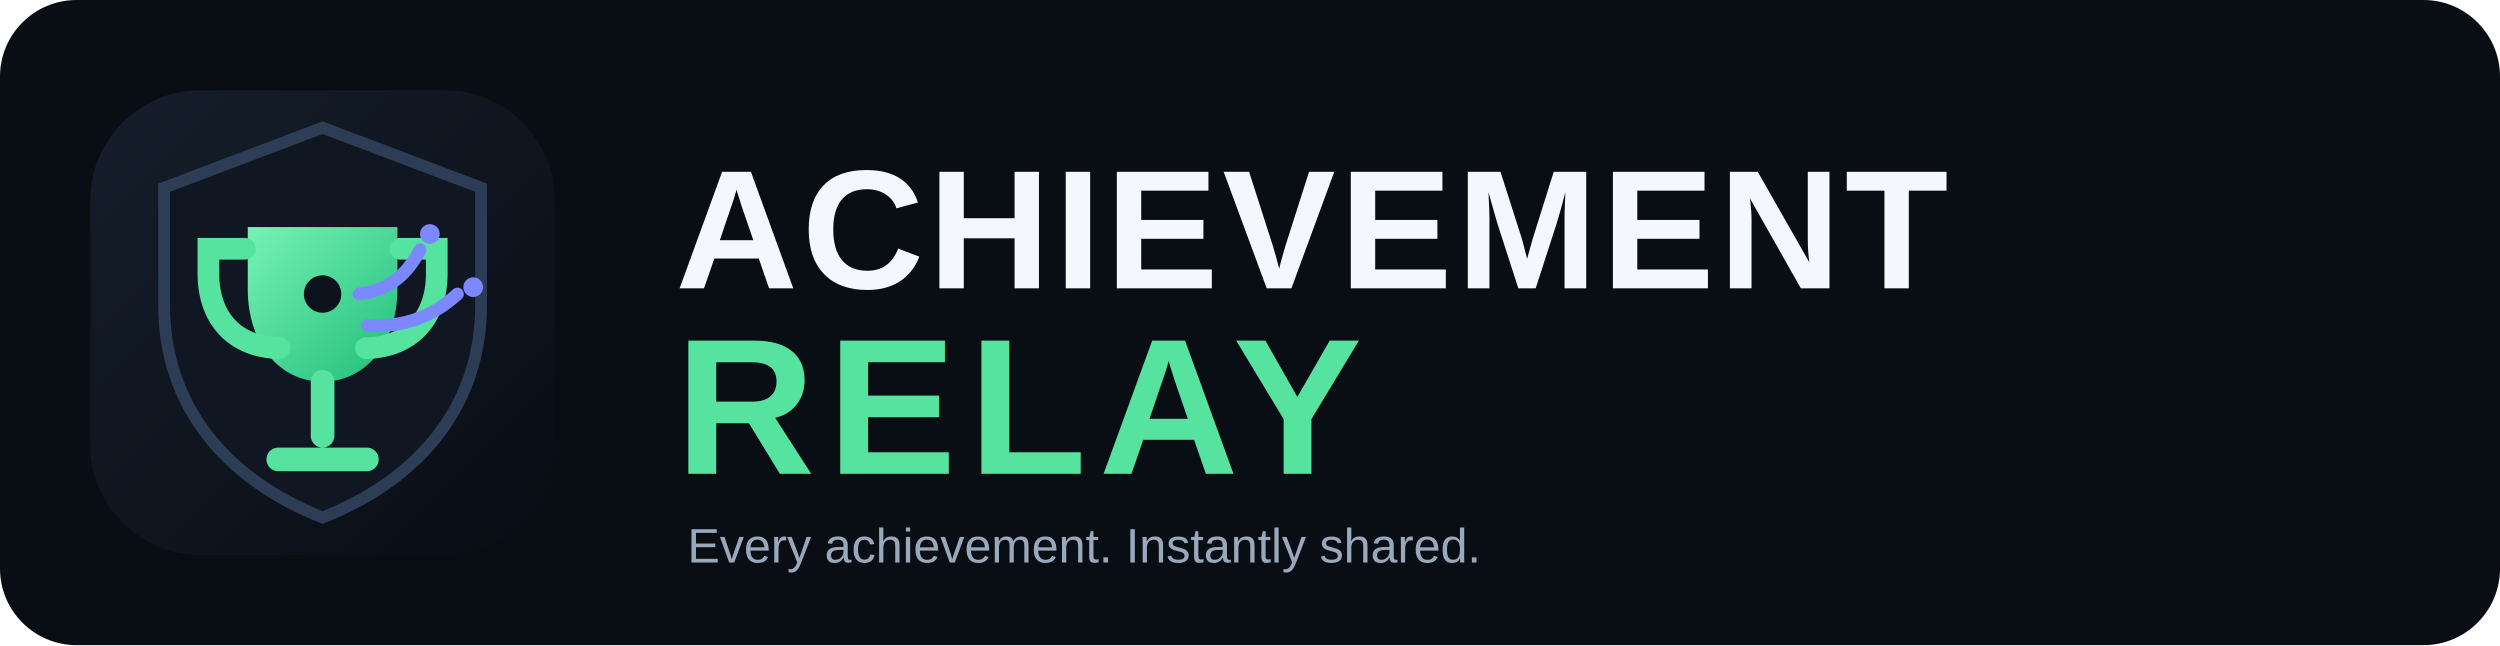
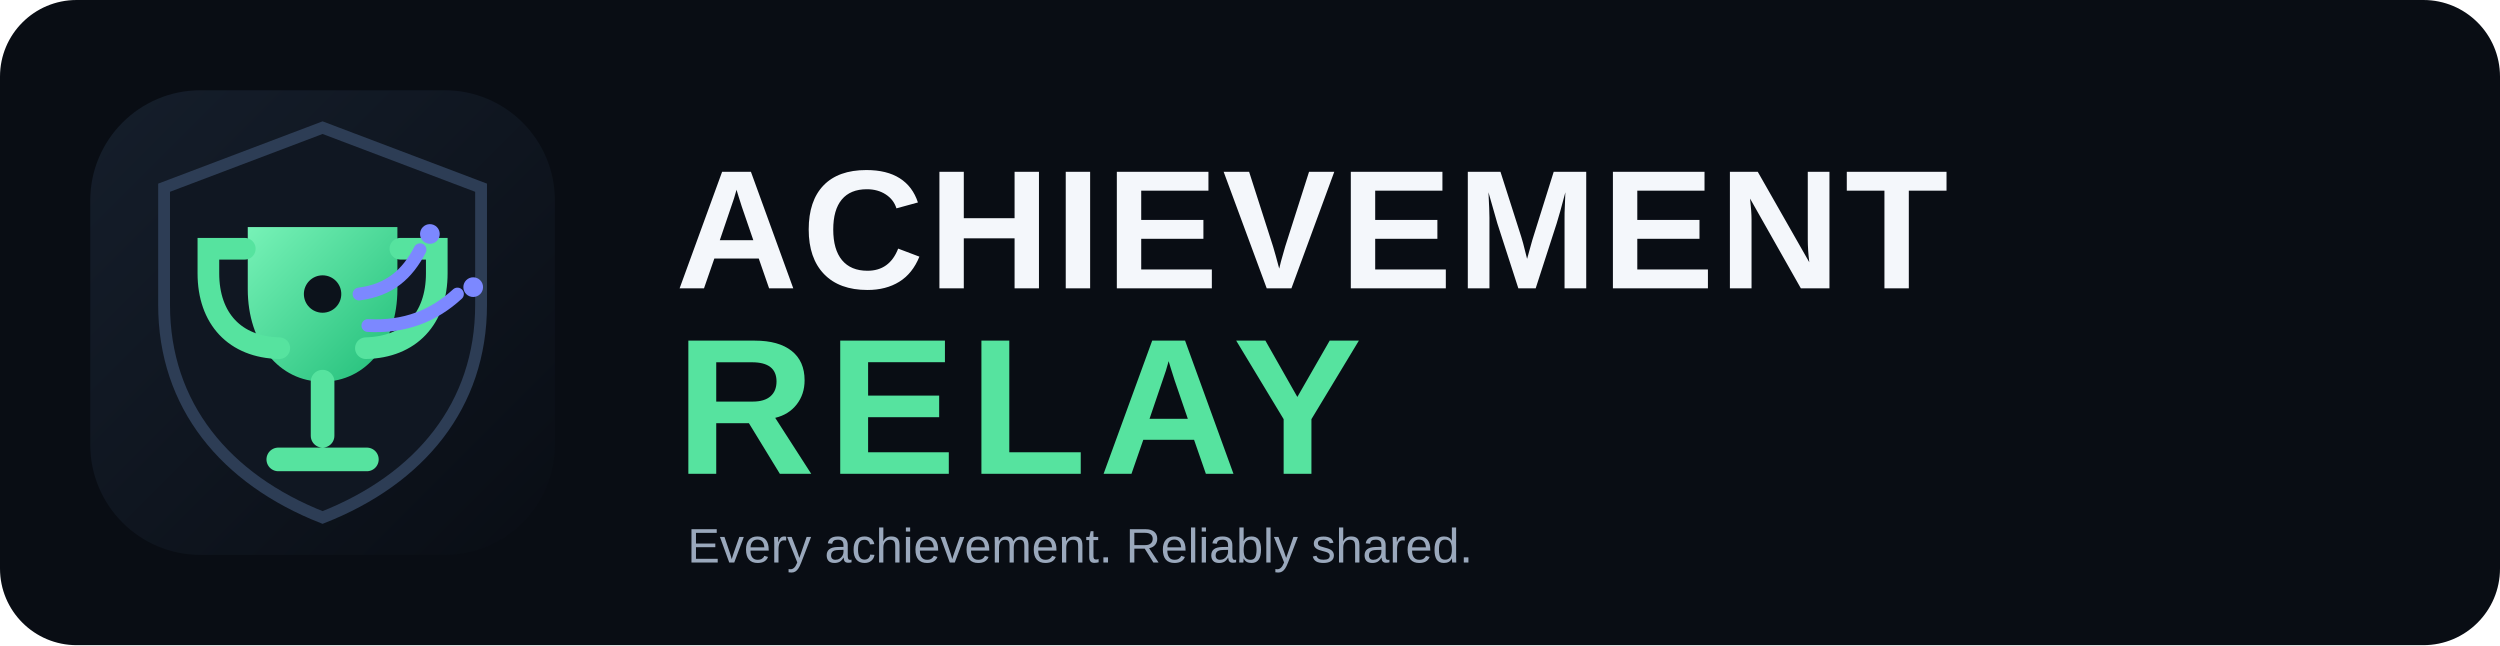
<svg xmlns="http://www.w3.org/2000/svg" viewBox="0 0 1240 320" role="img" aria-labelledby="title desc">
  <rect width="1240" height="320" rx="38" fill="#090d14" />
  <g transform="translate(35 35) scale(.4882812)">
    <defs>
      <linearGradient id="panel2" x1="0" y1="0" x2="1" y2="1">
        <stop offset="0" stop-color="#151e2b" />
        <stop offset="1" stop-color="#090d14" />
      </linearGradient>
      <linearGradient id="green2" x1="0" y1="0" x2="1" y2="1">
        <stop offset="0" stop-color="#77f2b7" />
        <stop offset="1" stop-color="#20bd78" />
      </linearGradient>
    </defs>
    <rect x="20" y="20" width="472" height="472" rx="112" fill="url(#panel2)" />
    <path d="M256 58 417 119v119c0 102-62 177-161 216C157 415 95 340 95 238V119Z" fill="#101722" stroke="#2d3d55" stroke-width="12" />
    <path d="M180 159h152v63c0 55-32 94-76 94s-76-39-76-94Z" fill="url(#green2)" />
    <path d="M177 181h-37v25c0 46 27 75 72 76M335 181h37v25c0 46-27 75-72 76" fill="none" stroke="#56e39f" stroke-width="22" stroke-linecap="round" />
    <path d="M256 316v55M211 395h90" fill="none" stroke="#56e39f" stroke-width="24" stroke-linecap="round" />
    <circle cx="256" cy="227" r="19" fill="#0c121b" />
    <path d="M293 227c31-4 49-20 62-45M302 259c38 2 67-10 91-32" fill="none" stroke="#7c88ff" stroke-width="13" stroke-linecap="round" />
    <circle cx="365" cy="166" r="10" fill="#7c88ff" />
    <circle cx="409" cy="220" r="10" fill="#7c88ff" />
  </g>
  <text x="335" y="143" fill="#f4f7fb" font-family="Segoe UI, Arial, sans-serif" font-size="84" font-weight="700" letter-spacing="2">ACHIEVEMENT</text>
  <text x="335" y="235" fill="#56e39f" font-family="Segoe UI, Arial, sans-serif" font-size="96" font-weight="800" letter-spacing="6">RELAY</text>
-   <text x="341" y="279" fill="#9aa8bc" font-family="Segoe UI, Arial, sans-serif" font-size="24">Every achievement. Instantly shared.</text>
+   <text x="341" y="279" fill="#9aa8bc" font-family="Segoe UI, Arial, sans-serif" font-size="24">Every achievement. Reliably shared.</text>
</svg>
